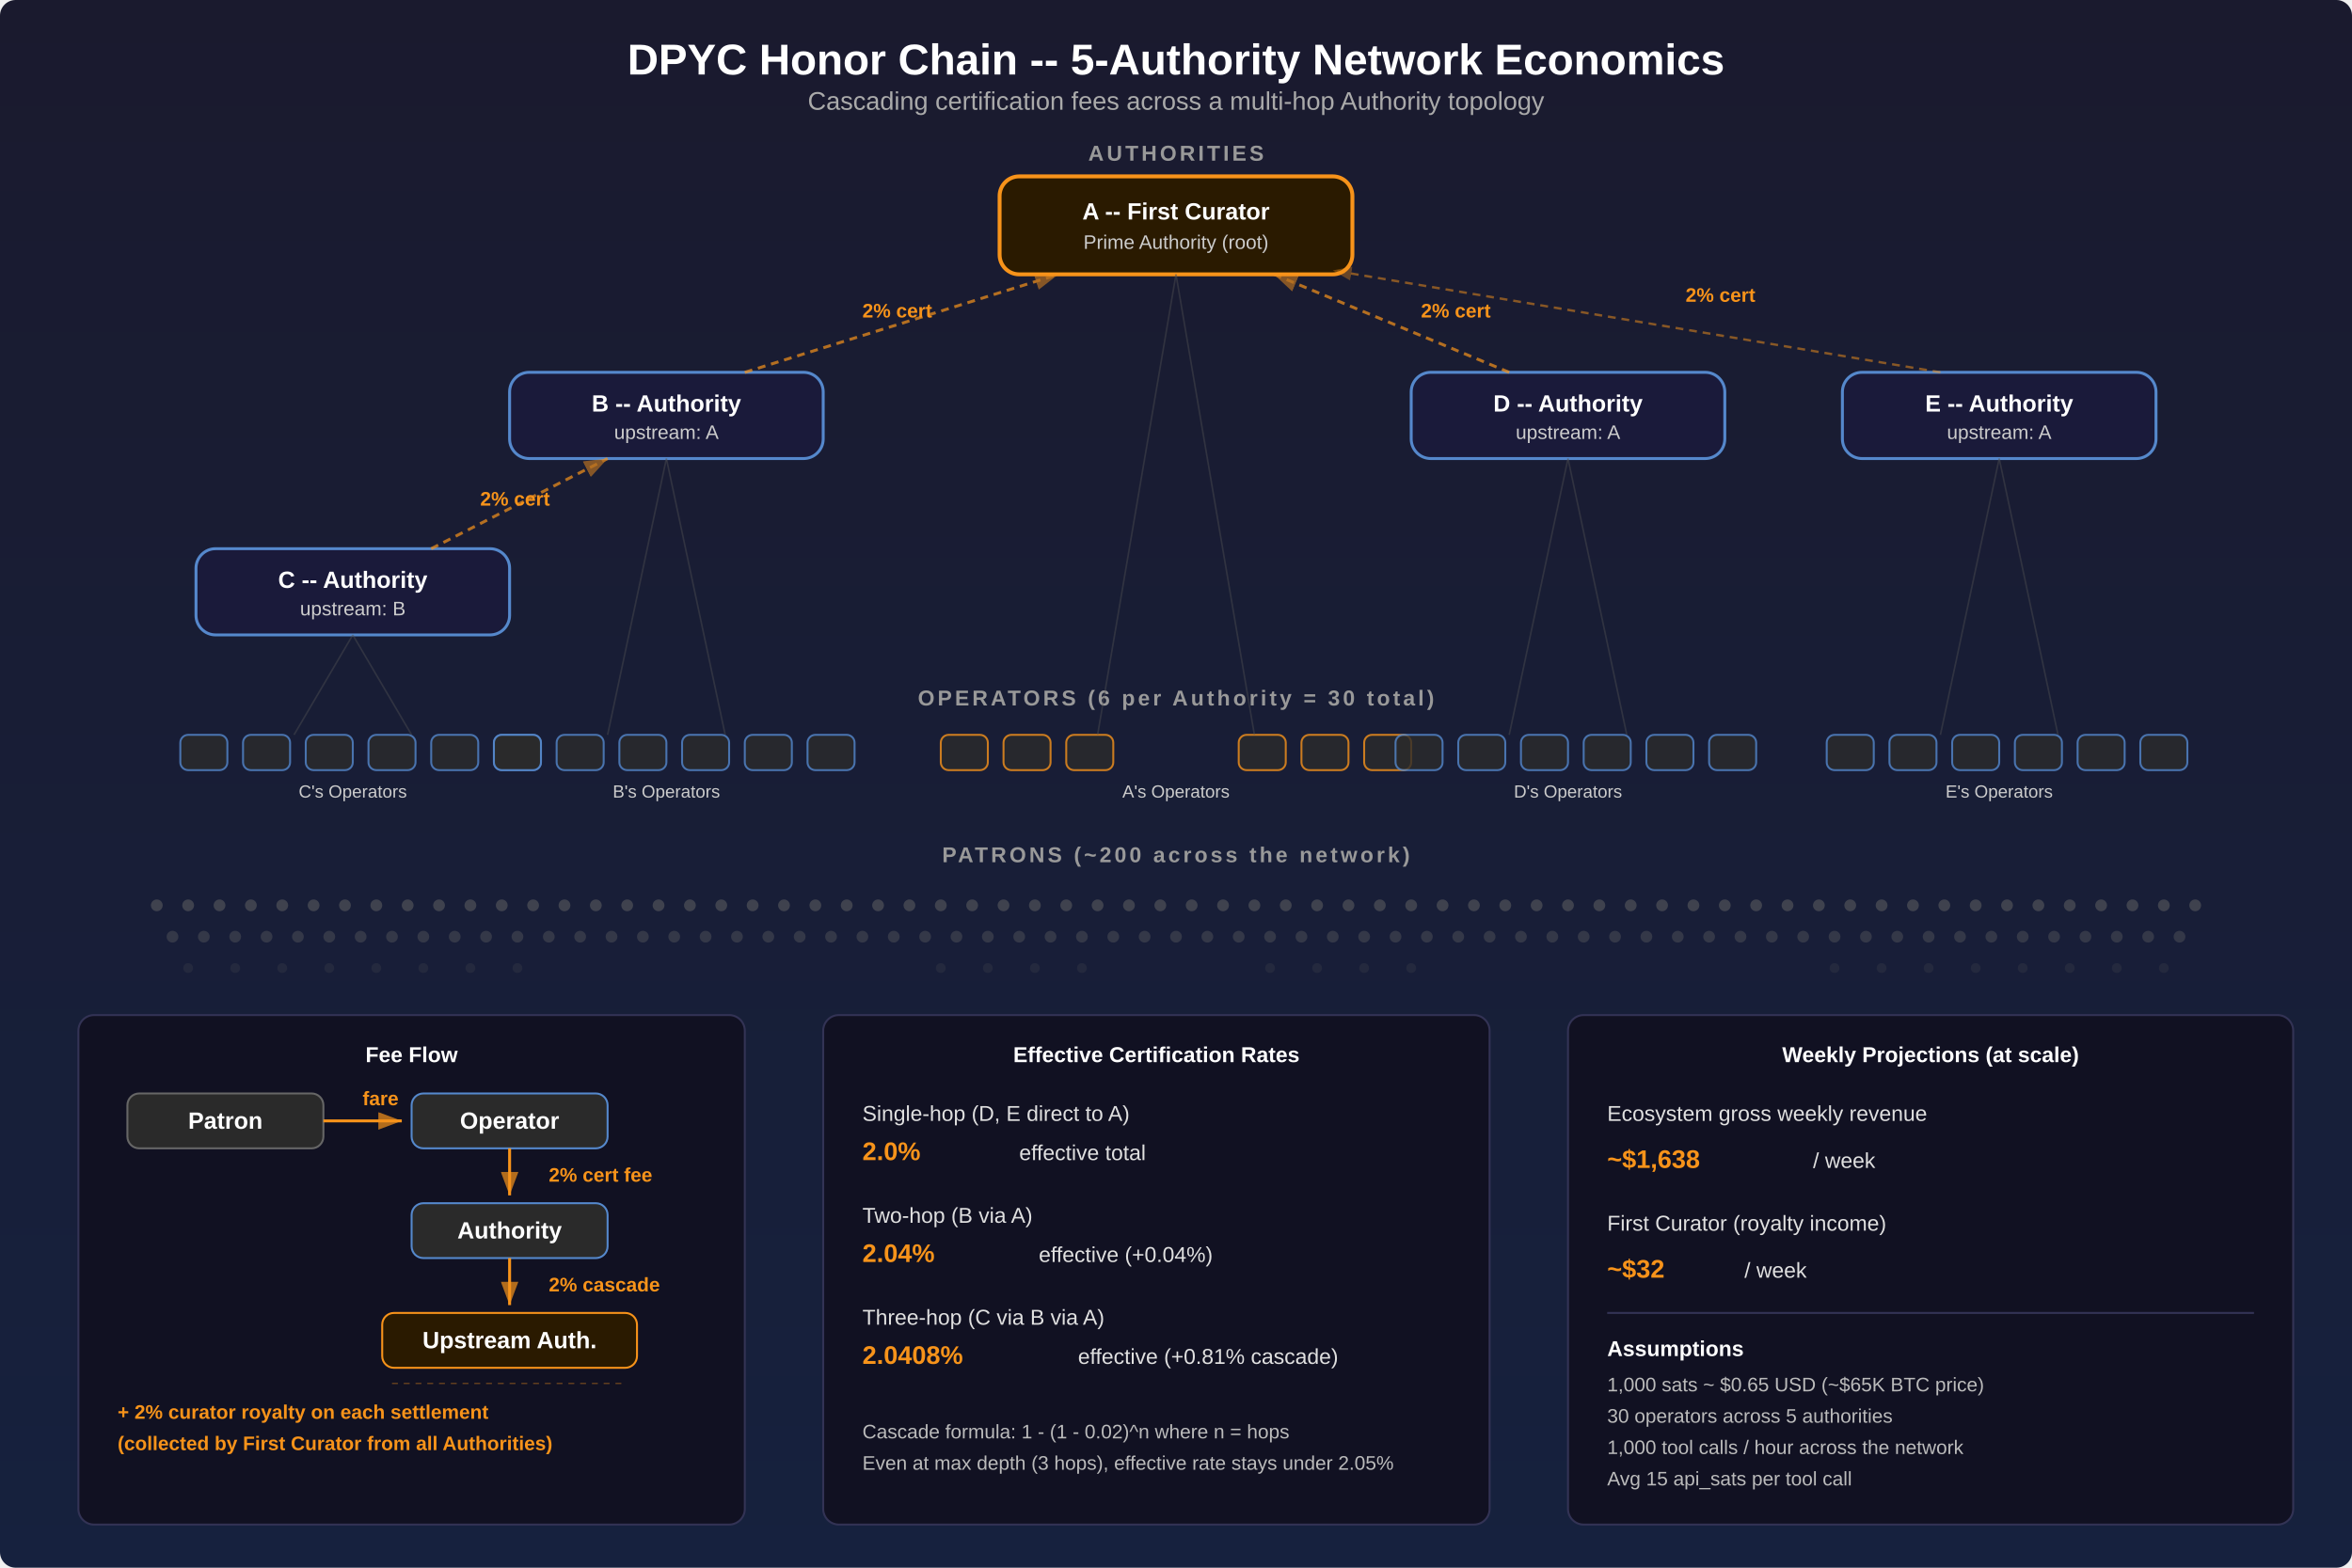
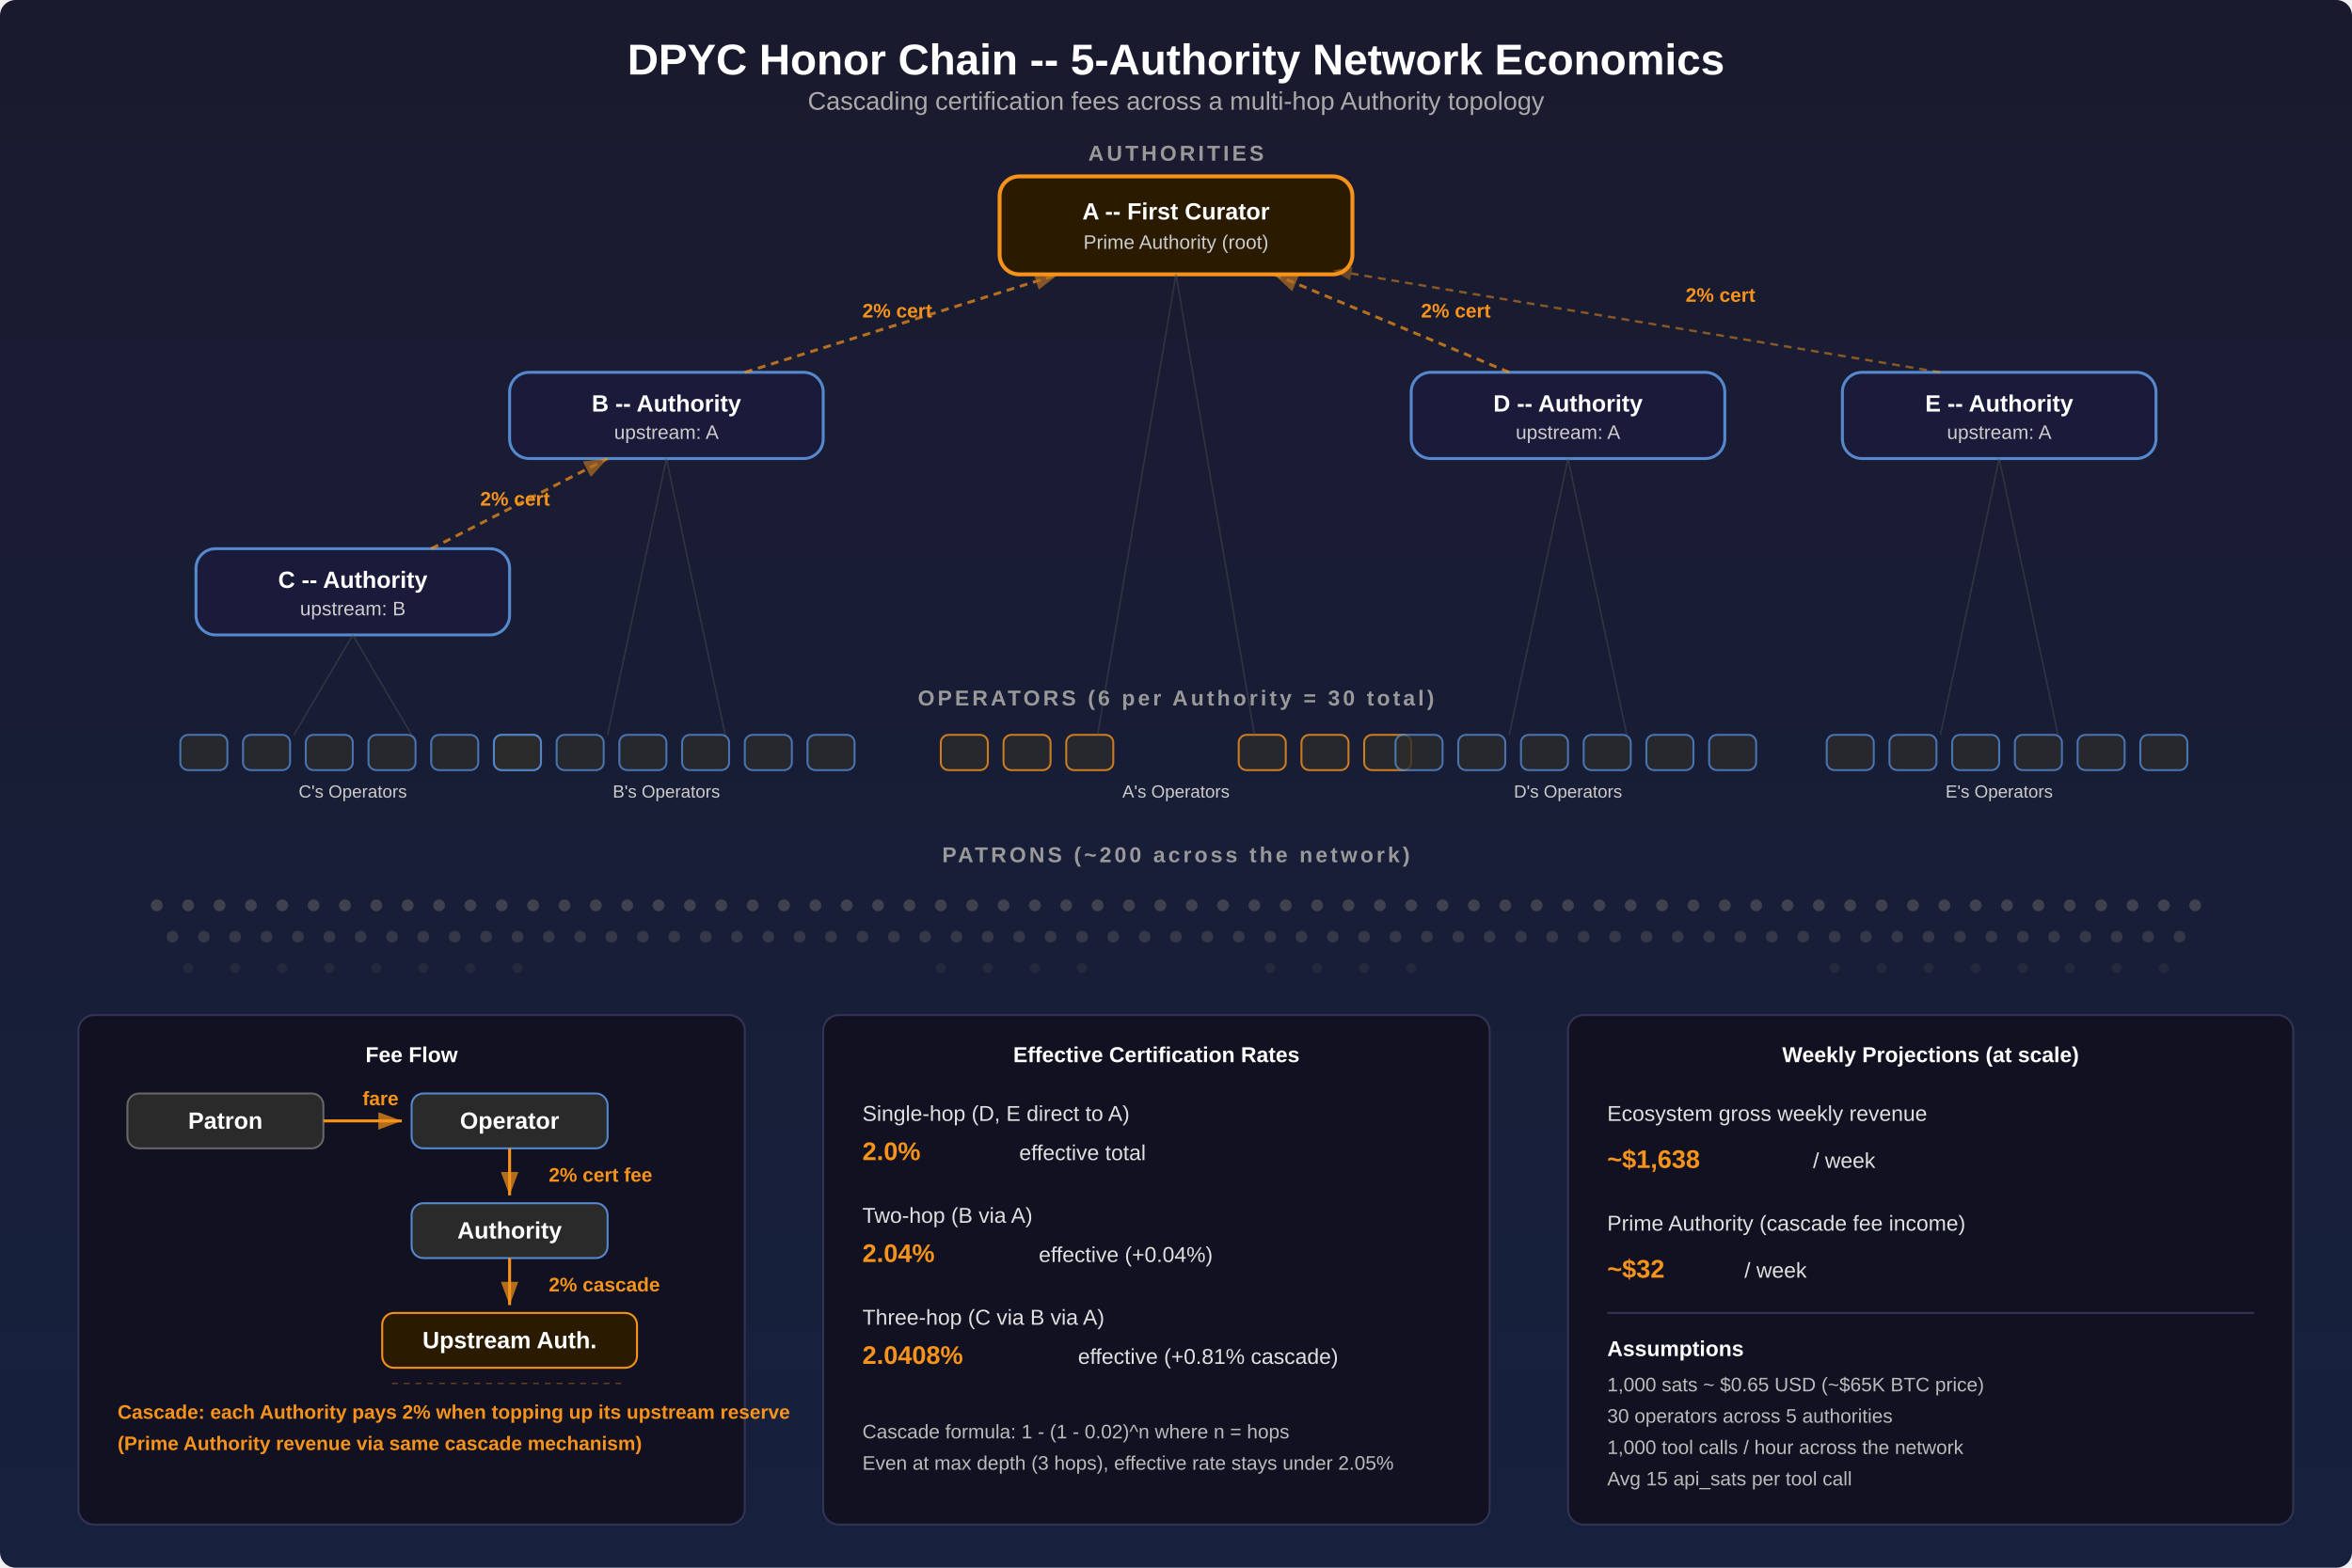
<svg xmlns="http://www.w3.org/2000/svg" viewBox="0 0 1200 800" width="1200" height="800">
  <defs>
    <style>
      text { font-family: 'Segoe UI', 'Helvetica Neue', Arial, sans-serif; }
      .title { font-size: 22px; font-weight: 700; fill: #FFFFFF; }
      .subtitle { font-size: 13px; fill: #AAAAAA; }
      .node-label { font-size: 12px; font-weight: 600; fill: #FFFFFF; text-anchor: middle; }
      .node-sublabel { font-size: 10px; fill: #CCCCCC; text-anchor: middle; }
      .metric-label { font-size: 11px; fill: #E0E0E0; }
      .metric-value { font-size: 13px; font-weight: 700; fill: #F7931A; }
      .flow-label { font-size: 10px; fill: #F7931A; font-weight: 600; }
      .assumptions-title { font-size: 11px; font-weight: 700; fill: #FFFFFF; }
      .assumptions-text { font-size: 10px; fill: #BBBBBB; }
      .section-label { font-size: 11px; font-weight: 600; fill: #999999; text-anchor: middle; letter-spacing: 1.5px; text-transform: uppercase; }
      .operator-label { font-size: 9px; fill: #CCCCCC; text-anchor: middle; }
      .patron-label { font-size: 10px; fill: #888888; text-anchor: middle; }
    </style>
    <marker id="arrowOrange" markerWidth="8" markerHeight="6" refX="8" refY="3" orient="auto">
      <path d="M0,0 L8,3 L0,6 Z" fill="#F7931A" opacity="0.7" />
    </marker>
    <marker id="arrowGray" markerWidth="8" markerHeight="6" refX="8" refY="3" orient="auto">
      <path d="M0,0 L8,3 L0,6 Z" fill="#666666" opacity="0.6" />
    </marker>
    <linearGradient id="bgGrad" x1="0%" y1="0%" x2="0%" y2="100%">
      <stop offset="0%" style="stop-color:#1a1a2e" />
      <stop offset="100%" style="stop-color:#16213e" />
    </linearGradient>
    <filter id="glow">
      <feGaussianBlur stdDeviation="2" result="blur" />
      <feMerge>
        <feMergeNode in="blur" />
        <feMergeNode in="SourceGraphic" />
      </feMerge>
    </filter>
  </defs>
  <rect width="1200" height="800" fill="url(#bgGrad)" rx="8" />
  <text x="600" y="38" text-anchor="middle" class="title">DPYC Honor Chain -- 5-Authority Network Economics</text>
  <text x="600" y="56" text-anchor="middle" class="subtitle">Cascading certification fees across a multi-hop Authority topology</text>
  <text x="600" y="82" class="section-label">AUTHORITIES</text>
  <rect x="510" y="90" width="180" height="50" rx="10" fill="#2a1a00" stroke="#F7931A" stroke-width="2" />
  <text x="600" y="112" class="node-label" fill="#F7931A">A -- First Curator</text>
  <text x="600" y="127" class="node-sublabel">Prime Authority (root)</text>
  <rect x="260" y="190" width="160" height="44" rx="10" fill="#1a1a3a" stroke="#5588CC" stroke-width="1.5" />
  <text x="340" y="210" class="node-label" fill="#5588CC">B -- Authority</text>
  <text x="340" y="224" class="node-sublabel">upstream: A</text>
  <rect x="100" y="280" width="160" height="44" rx="10" fill="#1a1a3a" stroke="#5588CC" stroke-width="1.5" />
  <text x="180" y="300" class="node-label" fill="#5588CC">C -- Authority</text>
  <text x="180" y="314" class="node-sublabel">upstream: B</text>
  <rect x="720" y="190" width="160" height="44" rx="10" fill="#1a1a3a" stroke="#5588CC" stroke-width="1.5" />
  <text x="800" y="210" class="node-label" fill="#5588CC">D -- Authority</text>
  <text x="800" y="224" class="node-sublabel">upstream: A</text>
  <rect x="940" y="190" width="160" height="44" rx="10" fill="#1a1a3a" stroke="#5588CC" stroke-width="1.5" />
  <text x="1020" y="210" class="node-label" fill="#5588CC">E -- Authority</text>
  <text x="1020" y="224" class="node-sublabel">upstream: A</text>
  <line x1="220" y1="280" x2="310" y2="234" stroke="#F7931A" stroke-width="1.5" stroke-dasharray="4,3" marker-end="url(#arrowOrange)" opacity="0.7" />
  <text x="245" y="258" class="flow-label">2% cert</text>
  <line x1="380" y1="190" x2="540" y2="140" stroke="#F7931A" stroke-width="1.5" stroke-dasharray="4,3" marker-end="url(#arrowOrange)" opacity="0.7" />
  <text x="440" y="162" class="flow-label">2% cert</text>
  <line x1="770" y1="190" x2="650" y2="140" stroke="#F7931A" stroke-width="1.5" stroke-dasharray="4,3" marker-end="url(#arrowOrange)" opacity="0.7" />
  <text x="725" y="162" class="flow-label">2% cert</text>
  <line x1="990" y1="190" x2="680" y2="138" stroke="#F7931A" stroke-width="1.2" stroke-dasharray="4,3" marker-end="url(#arrowOrange)" opacity="0.5" />
  <text x="860" y="154" class="flow-label">2% cert</text>
  <text x="600" y="360" class="section-label">OPERATORS (6 per Authority = 30 total)</text>
  <g>
    <rect x="480" y="375" width="24" height="18" rx="4" fill="#2a2a2a" stroke="#F7931A" stroke-width="1" opacity="0.8" />
    <rect x="512" y="375" width="24" height="18" rx="4" fill="#2a2a2a" stroke="#F7931A" stroke-width="1" opacity="0.8" />
    <rect x="544" y="375" width="24" height="18" rx="4" fill="#2a2a2a" stroke="#F7931A" stroke-width="1" opacity="0.8" />
    <rect x="632" y="375" width="24" height="18" rx="4" fill="#2a2a2a" stroke="#F7931A" stroke-width="1" opacity="0.8" />
    <rect x="664" y="375" width="24" height="18" rx="4" fill="#2a2a2a" stroke="#F7931A" stroke-width="1" opacity="0.8" />
    <rect x="696" y="375" width="24" height="18" rx="4" fill="#2a2a2a" stroke="#F7931A" stroke-width="1" opacity="0.8" />
    <line x1="600" y1="140" x2="560" y2="375" stroke="#555555" stroke-width="0.8" opacity="0.4" />
    <line x1="600" y1="140" x2="640" y2="375" stroke="#555555" stroke-width="0.8" opacity="0.4" />
    <text x="600" y="407" class="operator-label">A's Operators</text>
  </g>
  <g>
    <rect x="252" y="375" width="24" height="18" rx="4" fill="#2a2a2a" stroke="#5588CC" stroke-width="1" opacity="0.8" />
    <rect x="284" y="375" width="24" height="18" rx="4" fill="#2a2a2a" stroke="#5588CC" stroke-width="1" opacity="0.8" />
    <rect x="316" y="375" width="24" height="18" rx="4" fill="#2a2a2a" stroke="#5588CC" stroke-width="1" opacity="0.8" />
    <rect x="348" y="375" width="24" height="18" rx="4" fill="#2a2a2a" stroke="#5588CC" stroke-width="1" opacity="0.8" />
    <rect x="380" y="375" width="24" height="18" rx="4" fill="#2a2a2a" stroke="#5588CC" stroke-width="1" opacity="0.8" />
    <rect x="412" y="375" width="24" height="18" rx="4" fill="#2a2a2a" stroke="#5588CC" stroke-width="1" opacity="0.8" />
    <line x1="340" y1="234" x2="310" y2="375" stroke="#555555" stroke-width="0.8" opacity="0.4" />
    <line x1="340" y1="234" x2="370" y2="375" stroke="#555555" stroke-width="0.8" opacity="0.4" />
    <text x="340" y="407" class="operator-label">B's Operators</text>
  </g>
  <g>
    <rect x="92" y="375" width="24" height="18" rx="4" fill="#2a2a2a" stroke="#5588CC" stroke-width="1" opacity="0.8" />
    <rect x="124" y="375" width="24" height="18" rx="4" fill="#2a2a2a" stroke="#5588CC" stroke-width="1" opacity="0.8" />
    <rect x="156" y="375" width="24" height="18" rx="4" fill="#2a2a2a" stroke="#5588CC" stroke-width="1" opacity="0.8" />
    <rect x="188" y="375" width="24" height="18" rx="4" fill="#2a2a2a" stroke="#5588CC" stroke-width="1" opacity="0.8" />
    <rect x="220" y="375" width="24" height="18" rx="4" fill="#2a2a2a" stroke="#5588CC" stroke-width="1" opacity="0.8" />
    <rect x="252" y="375" width="24" height="18" rx="4" fill="#2a2a2a" stroke="#5588CC" stroke-width="1" opacity="0.8" />
    <line x1="180" y1="324" x2="150" y2="375" stroke="#555555" stroke-width="0.8" opacity="0.4" />
    <line x1="180" y1="324" x2="210" y2="375" stroke="#555555" stroke-width="0.8" opacity="0.4" />
    <text x="180" y="407" class="operator-label">C's Operators</text>
  </g>
  <g>
    <rect x="712" y="375" width="24" height="18" rx="4" fill="#2a2a2a" stroke="#5588CC" stroke-width="1" opacity="0.8" />
    <rect x="744" y="375" width="24" height="18" rx="4" fill="#2a2a2a" stroke="#5588CC" stroke-width="1" opacity="0.8" />
    <rect x="776" y="375" width="24" height="18" rx="4" fill="#2a2a2a" stroke="#5588CC" stroke-width="1" opacity="0.8" />
    <rect x="808" y="375" width="24" height="18" rx="4" fill="#2a2a2a" stroke="#5588CC" stroke-width="1" opacity="0.8" />
    <rect x="840" y="375" width="24" height="18" rx="4" fill="#2a2a2a" stroke="#5588CC" stroke-width="1" opacity="0.8" />
    <rect x="872" y="375" width="24" height="18" rx="4" fill="#2a2a2a" stroke="#5588CC" stroke-width="1" opacity="0.8" />
    <line x1="800" y1="234" x2="770" y2="375" stroke="#555555" stroke-width="0.8" opacity="0.4" />
    <line x1="800" y1="234" x2="830" y2="375" stroke="#555555" stroke-width="0.8" opacity="0.4" />
    <text x="800" y="407" class="operator-label">D's Operators</text>
  </g>
  <g>
    <rect x="932" y="375" width="24" height="18" rx="4" fill="#2a2a2a" stroke="#5588CC" stroke-width="1" opacity="0.8" />
    <rect x="964" y="375" width="24" height="18" rx="4" fill="#2a2a2a" stroke="#5588CC" stroke-width="1" opacity="0.8" />
    <rect x="996" y="375" width="24" height="18" rx="4" fill="#2a2a2a" stroke="#5588CC" stroke-width="1" opacity="0.8" />
    <rect x="1028" y="375" width="24" height="18" rx="4" fill="#2a2a2a" stroke="#5588CC" stroke-width="1" opacity="0.8" />
    <rect x="1060" y="375" width="24" height="18" rx="4" fill="#2a2a2a" stroke="#5588CC" stroke-width="1" opacity="0.8" />
    <rect x="1092" y="375" width="24" height="18" rx="4" fill="#2a2a2a" stroke="#5588CC" stroke-width="1" opacity="0.8" />
    <line x1="1020" y1="234" x2="990" y2="375" stroke="#555555" stroke-width="0.8" opacity="0.4" />
    <line x1="1020" y1="234" x2="1050" y2="375" stroke="#555555" stroke-width="0.8" opacity="0.4" />
    <text x="1020" y="407" class="operator-label">E's Operators</text>
  </g>
  <text x="600" y="440" class="section-label">PATRONS (~200 across the network)</text>
  <g opacity="0.5">
    <circle cx="80" cy="462" r="3" fill="#666666" />
    <circle cx="96" cy="462" r="3" fill="#666666" />
    <circle cx="112" cy="462" r="3" fill="#666666" />
    <circle cx="128" cy="462" r="3" fill="#666666" />
    <circle cx="144" cy="462" r="3" fill="#666666" />
    <circle cx="160" cy="462" r="3" fill="#666666" />
    <circle cx="176" cy="462" r="3" fill="#666666" />
    <circle cx="192" cy="462" r="3" fill="#666666" />
    <circle cx="208" cy="462" r="3" fill="#666666" />
    <circle cx="224" cy="462" r="3" fill="#666666" />
    <circle cx="240" cy="462" r="3" fill="#666666" />
    <circle cx="256" cy="462" r="3" fill="#666666" />
    <circle cx="272" cy="462" r="3" fill="#666666" />
    <circle cx="288" cy="462" r="3" fill="#666666" />
    <circle cx="304" cy="462" r="3" fill="#666666" />
    <circle cx="320" cy="462" r="3" fill="#666666" />
    <circle cx="336" cy="462" r="3" fill="#666666" />
    <circle cx="352" cy="462" r="3" fill="#666666" />
    <circle cx="368" cy="462" r="3" fill="#666666" />
    <circle cx="384" cy="462" r="3" fill="#666666" />
    <circle cx="400" cy="462" r="3" fill="#666666" />
    <circle cx="416" cy="462" r="3" fill="#666666" />
    <circle cx="432" cy="462" r="3" fill="#666666" />
    <circle cx="448" cy="462" r="3" fill="#666666" />
    <circle cx="464" cy="462" r="3" fill="#666666" />
    <circle cx="480" cy="462" r="3" fill="#666666" />
    <circle cx="496" cy="462" r="3" fill="#666666" />
    <circle cx="512" cy="462" r="3" fill="#666666" />
    <circle cx="528" cy="462" r="3" fill="#666666" />
    <circle cx="544" cy="462" r="3" fill="#666666" />
    <circle cx="560" cy="462" r="3" fill="#666666" />
    <circle cx="576" cy="462" r="3" fill="#666666" />
    <circle cx="592" cy="462" r="3" fill="#666666" />
    <circle cx="608" cy="462" r="3" fill="#666666" />
    <circle cx="624" cy="462" r="3" fill="#666666" />
    <circle cx="640" cy="462" r="3" fill="#666666" />
    <circle cx="656" cy="462" r="3" fill="#666666" />
    <circle cx="672" cy="462" r="3" fill="#666666" />
    <circle cx="688" cy="462" r="3" fill="#666666" />
    <circle cx="704" cy="462" r="3" fill="#666666" />
    <circle cx="720" cy="462" r="3" fill="#666666" />
    <circle cx="736" cy="462" r="3" fill="#666666" />
    <circle cx="752" cy="462" r="3" fill="#666666" />
    <circle cx="768" cy="462" r="3" fill="#666666" />
    <circle cx="784" cy="462" r="3" fill="#666666" />
    <circle cx="800" cy="462" r="3" fill="#666666" />
    <circle cx="816" cy="462" r="3" fill="#666666" />
    <circle cx="832" cy="462" r="3" fill="#666666" />
    <circle cx="848" cy="462" r="3" fill="#666666" />
    <circle cx="864" cy="462" r="3" fill="#666666" />
    <circle cx="880" cy="462" r="3" fill="#666666" />
    <circle cx="896" cy="462" r="3" fill="#666666" />
    <circle cx="912" cy="462" r="3" fill="#666666" />
    <circle cx="928" cy="462" r="3" fill="#666666" />
    <circle cx="944" cy="462" r="3" fill="#666666" />
    <circle cx="960" cy="462" r="3" fill="#666666" />
    <circle cx="976" cy="462" r="3" fill="#666666" />
    <circle cx="992" cy="462" r="3" fill="#666666" />
    <circle cx="1008" cy="462" r="3" fill="#666666" />
    <circle cx="1024" cy="462" r="3" fill="#666666" />
    <circle cx="1040" cy="462" r="3" fill="#666666" />
    <circle cx="1056" cy="462" r="3" fill="#666666" />
    <circle cx="1072" cy="462" r="3" fill="#666666" />
    <circle cx="1088" cy="462" r="3" fill="#666666" />
    <circle cx="1104" cy="462" r="3" fill="#666666" />
    <circle cx="1120" cy="462" r="3" fill="#666666" />
  </g>
  <g opacity="0.35">
    <circle cx="88" cy="478" r="3" fill="#666666" />
    <circle cx="104" cy="478" r="3" fill="#666666" />
    <circle cx="120" cy="478" r="3" fill="#666666" />
    <circle cx="136" cy="478" r="3" fill="#666666" />
    <circle cx="152" cy="478" r="3" fill="#666666" />
    <circle cx="168" cy="478" r="3" fill="#666666" />
    <circle cx="184" cy="478" r="3" fill="#666666" />
    <circle cx="200" cy="478" r="3" fill="#666666" />
    <circle cx="216" cy="478" r="3" fill="#666666" />
    <circle cx="232" cy="478" r="3" fill="#666666" />
    <circle cx="248" cy="478" r="3" fill="#666666" />
    <circle cx="264" cy="478" r="3" fill="#666666" />
    <circle cx="280" cy="478" r="3" fill="#666666" />
    <circle cx="296" cy="478" r="3" fill="#666666" />
    <circle cx="312" cy="478" r="3" fill="#666666" />
    <circle cx="328" cy="478" r="3" fill="#666666" />
    <circle cx="344" cy="478" r="3" fill="#666666" />
    <circle cx="360" cy="478" r="3" fill="#666666" />
    <circle cx="376" cy="478" r="3" fill="#666666" />
    <circle cx="392" cy="478" r="3" fill="#666666" />
    <circle cx="408" cy="478" r="3" fill="#666666" />
    <circle cx="424" cy="478" r="3" fill="#666666" />
    <circle cx="440" cy="478" r="3" fill="#666666" />
    <circle cx="456" cy="478" r="3" fill="#666666" />
    <circle cx="472" cy="478" r="3" fill="#666666" />
    <circle cx="488" cy="478" r="3" fill="#666666" />
    <circle cx="504" cy="478" r="3" fill="#666666" />
    <circle cx="520" cy="478" r="3" fill="#666666" />
    <circle cx="536" cy="478" r="3" fill="#666666" />
    <circle cx="552" cy="478" r="3" fill="#666666" />
    <circle cx="568" cy="478" r="3" fill="#666666" />
    <circle cx="584" cy="478" r="3" fill="#666666" />
    <circle cx="600" cy="478" r="3" fill="#666666" />
    <circle cx="616" cy="478" r="3" fill="#666666" />
    <circle cx="632" cy="478" r="3" fill="#666666" />
    <circle cx="648" cy="478" r="3" fill="#666666" />
    <circle cx="664" cy="478" r="3" fill="#666666" />
    <circle cx="680" cy="478" r="3" fill="#666666" />
    <circle cx="696" cy="478" r="3" fill="#666666" />
    <circle cx="712" cy="478" r="3" fill="#666666" />
    <circle cx="728" cy="478" r="3" fill="#666666" />
    <circle cx="744" cy="478" r="3" fill="#666666" />
    <circle cx="760" cy="478" r="3" fill="#666666" />
    <circle cx="776" cy="478" r="3" fill="#666666" />
    <circle cx="792" cy="478" r="3" fill="#666666" />
    <circle cx="808" cy="478" r="3" fill="#666666" />
    <circle cx="824" cy="478" r="3" fill="#666666" />
    <circle cx="840" cy="478" r="3" fill="#666666" />
    <circle cx="856" cy="478" r="3" fill="#666666" />
    <circle cx="872" cy="478" r="3" fill="#666666" />
    <circle cx="888" cy="478" r="3" fill="#666666" />
    <circle cx="904" cy="478" r="3" fill="#666666" />
    <circle cx="920" cy="478" r="3" fill="#666666" />
    <circle cx="936" cy="478" r="3" fill="#666666" />
    <circle cx="952" cy="478" r="3" fill="#666666" />
    <circle cx="968" cy="478" r="3" fill="#666666" />
    <circle cx="984" cy="478" r="3" fill="#666666" />
    <circle cx="1000" cy="478" r="3" fill="#666666" />
    <circle cx="1016" cy="478" r="3" fill="#666666" />
    <circle cx="1032" cy="478" r="3" fill="#666666" />
    <circle cx="1048" cy="478" r="3" fill="#666666" />
    <circle cx="1064" cy="478" r="3" fill="#666666" />
    <circle cx="1080" cy="478" r="3" fill="#666666" />
    <circle cx="1096" cy="478" r="3" fill="#666666" />
    <circle cx="1112" cy="478" r="3" fill="#666666" />
  </g>
  <g opacity="0.2">
    <circle cx="96" cy="494" r="2.5" fill="#555555" />
    <circle cx="120" cy="494" r="2.5" fill="#555555" />
    <circle cx="144" cy="494" r="2.5" fill="#555555" />
    <circle cx="168" cy="494" r="2.5" fill="#555555" />
    <circle cx="192" cy="494" r="2.5" fill="#555555" />
    <circle cx="216" cy="494" r="2.5" fill="#555555" />
    <circle cx="240" cy="494" r="2.5" fill="#555555" />
    <circle cx="264" cy="494" r="2.5" fill="#555555" />
    <circle cx="480" cy="494" r="2.5" fill="#555555" />
    <circle cx="504" cy="494" r="2.5" fill="#555555" />
    <circle cx="528" cy="494" r="2.5" fill="#555555" />
    <circle cx="552" cy="494" r="2.5" fill="#555555" />
    <circle cx="648" cy="494" r="2.5" fill="#555555" />
    <circle cx="672" cy="494" r="2.5" fill="#555555" />
    <circle cx="696" cy="494" r="2.5" fill="#555555" />
    <circle cx="720" cy="494" r="2.5" fill="#555555" />
    <circle cx="936" cy="494" r="2.5" fill="#555555" />
    <circle cx="960" cy="494" r="2.5" fill="#555555" />
    <circle cx="984" cy="494" r="2.5" fill="#555555" />
    <circle cx="1008" cy="494" r="2.5" fill="#555555" />
    <circle cx="1032" cy="494" r="2.5" fill="#555555" />
    <circle cx="1056" cy="494" r="2.5" fill="#555555" />
    <circle cx="1080" cy="494" r="2.5" fill="#555555" />
    <circle cx="1104" cy="494" r="2.5" fill="#555555" />
  </g>
  <rect x="40" y="518" width="340" height="260" rx="8" fill="#111122" stroke="#333355" stroke-width="1" />
  <text x="210" y="542" text-anchor="middle" class="assumptions-title" fill="#F7931A">Fee Flow</text>
  <rect x="65" y="558" width="100" height="28" rx="6" fill="#2a2a2a" stroke="#666666" stroke-width="1" />
  <text x="115" y="576" class="node-label" font-size="10">Patron</text>
  <line x1="165" y1="572" x2="205" y2="572" stroke="#F7931A" stroke-width="1.5" marker-end="url(#arrowOrange)" />
  <text x="185" y="564" class="flow-label" font-size="9">fare</text>
  <rect x="210" y="558" width="100" height="28" rx="6" fill="#2a2a2a" stroke="#5588CC" stroke-width="1" />
  <text x="260" y="576" class="node-label" font-size="10">Operator</text>
  <line x1="260" y1="586" x2="260" y2="610" stroke="#F7931A" stroke-width="1.5" marker-end="url(#arrowOrange)" />
  <text x="280" y="603" class="flow-label" font-size="9">2% cert fee</text>
  <rect x="210" y="614" width="100" height="28" rx="6" fill="#2a2a2a" stroke="#5588CC" stroke-width="1" />
  <text x="260" y="632" class="node-label" font-size="10">Authority</text>
  <line x1="260" y1="642" x2="260" y2="666" stroke="#F7931A" stroke-width="1.5" marker-end="url(#arrowOrange)" />
  <text x="280" y="659" class="flow-label" font-size="9">2% cascade</text>
  <rect x="195" y="670" width="130" height="28" rx="6" fill="#2a1a00" stroke="#F7931A" stroke-width="1" />
  <text x="260" y="688" class="node-label" fill="#F7931A" font-size="10">Upstream Auth.</text>
  <line x1="200" y1="706" x2="320" y2="706" stroke="#F7931A" stroke-width="0.5" stroke-dasharray="3,3" opacity="0.5" />
-   <text x="60" y="724" class="flow-label" font-size="9">+ 2% curator royalty on each settlement</text>
-   <text x="60" y="740" class="flow-label" font-size="9">(collected by First Curator from all Authorities)</text>
+   <text x="60" y="724" class="flow-label" font-size="9">Cascade: each Authority pays 2% when topping up its upstream reserve</text>
+   <text x="60" y="740" class="flow-label" font-size="9">(Prime Authority revenue via same cascade mechanism)</text>
  <rect x="420" y="518" width="340" height="260" rx="8" fill="#111122" stroke="#333355" stroke-width="1" />
  <text x="590" y="542" text-anchor="middle" class="assumptions-title" fill="#F7931A">Effective Certification Rates</text>
  <text x="440" y="572" class="metric-label">Single-hop (D, E direct to A)</text>
  <text x="440" y="592" class="metric-value" font-size="20">2.0%</text>
  <text x="520" y="592" class="metric-label">effective total</text>
  <text x="440" y="624" class="metric-label">Two-hop (B via A)</text>
  <text x="440" y="644" class="metric-value" font-size="20">2.04%</text>
  <text x="530" y="644" class="metric-label">effective (+0.04%)</text>
  <text x="440" y="676" class="metric-label">Three-hop (C via B via A)</text>
  <text x="440" y="696" class="metric-value" font-size="20">2.0408%</text>
  <text x="550" y="696" class="metric-label">effective (+0.81% cascade)</text>
  <text x="440" y="734" class="assumptions-text">Cascade formula: 1 - (1 - 0.02)^n where n = hops</text>
  <text x="440" y="750" class="assumptions-text">Even at max depth (3 hops), effective rate stays under 2.05%</text>
  <rect x="800" y="518" width="370" height="260" rx="8" fill="#111122" stroke="#333355" stroke-width="1" />
  <text x="985" y="542" text-anchor="middle" class="assumptions-title" fill="#F7931A">Weekly Projections (at scale)</text>
  <text x="820" y="572" class="metric-label">Ecosystem gross weekly revenue</text>
  <text x="820" y="596" class="metric-value" font-size="22">~$1,638</text>
  <text x="925" y="596" class="metric-label">/ week</text>
-   <text x="820" y="628" class="metric-label">First Curator (royalty income)</text>
+   <text x="820" y="628" class="metric-label">Prime Authority (cascade fee income)</text>
  <text x="820" y="652" class="metric-value" font-size="22">~$32</text>
  <text x="890" y="652" class="metric-label">/ week</text>
  <line x1="820" y1="670" x2="1150" y2="670" stroke="#333355" stroke-width="1" />
  <text x="820" y="692" class="assumptions-title">Assumptions</text>
  <text x="820" y="710" class="assumptions-text">1,000 sats ~ $0.65 USD (~$65K BTC price)</text>
  <text x="820" y="726" class="assumptions-text">30 operators across 5 authorities</text>
  <text x="820" y="742" class="assumptions-text">1,000 tool calls / hour across the network</text>
  <text x="820" y="758" class="assumptions-text">Avg 15 api_sats per tool call</text>
</svg>
